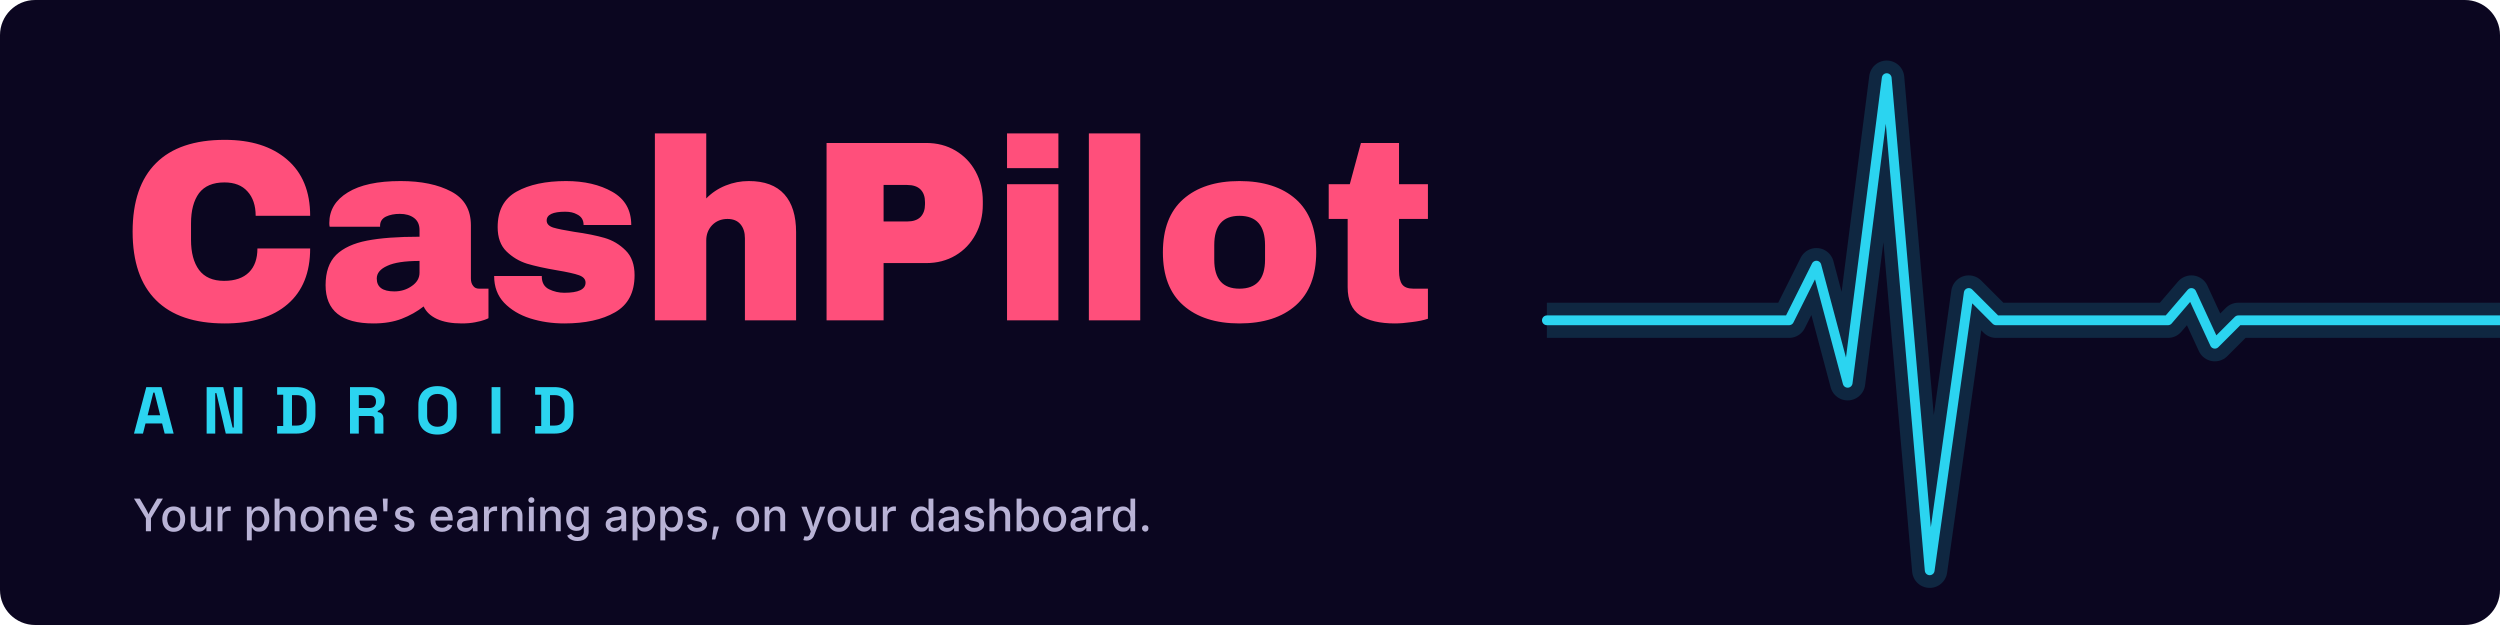
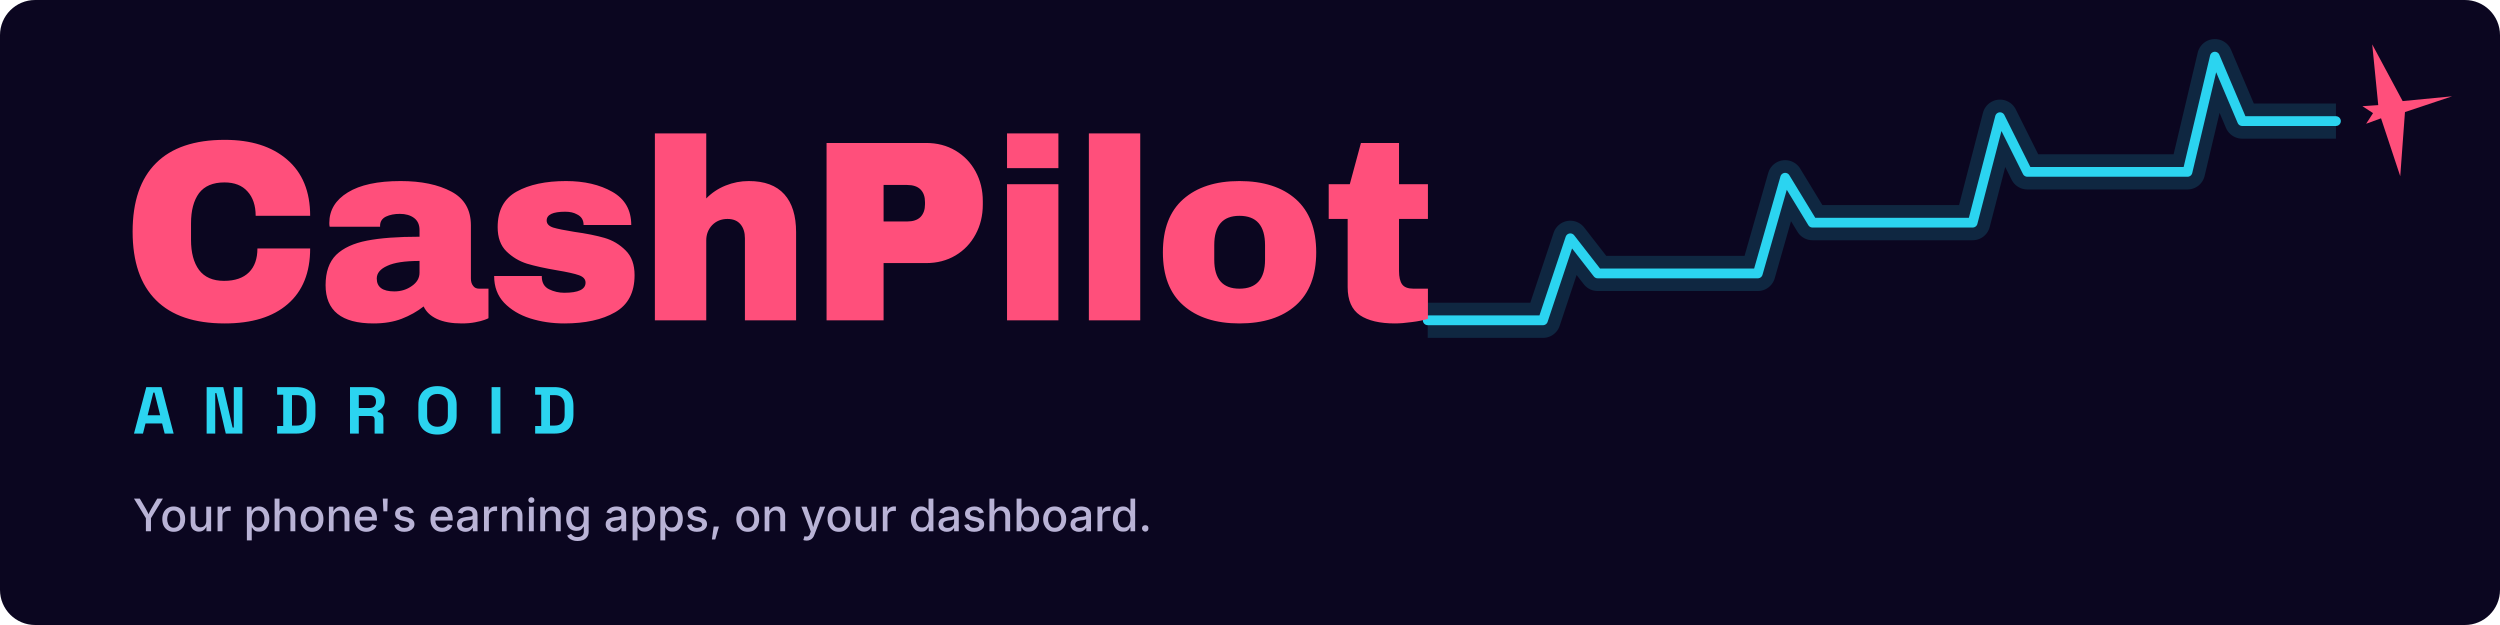
<svg xmlns="http://www.w3.org/2000/svg" viewBox="0 0 1280 320" width="1280" height="320" role="img" aria-label="CashPilot Android">
  <defs>
    <clipPath id="c">
      <rect width="1280" height="320" rx="18" />
    </clipPath>
  </defs>
  <g clip-path="url(#c)">
    <rect width="1280" height="320" fill="#0B0620" />
-     <path d="M792 164H900L916 164L930 136L946 196L966 40L988 292L1008 150L1022 164H1110L1122 150L1134 176L1146 164H1300" stroke="#2BD4F0" stroke-width="18" stroke-opacity=".16" fill="none" stroke-linejoin="round" />
-     <path d="M792 164H900L916 164L930 136L946 196L966 40L988 292L1008 150L1022 164H1110L1122 150L1134 176L1146 164H1300" stroke="#2BD4F0" stroke-width="5" fill="none" stroke-linejoin="round" stroke-linecap="round" />
+     <path d="M731 164L790 164L804 122L818 140L900 140L914 91L928 114L1010 114L1024 60L1038 88L1120 88L1134 29L1148 62L1196 62" stroke="#2BD4F0" stroke-width="18" stroke-opacity=".16" fill="none" stroke-linejoin="round" />
+     <path d="M731 164L790 164L804 122L818 140L900 140L914 91L928 114L1010 114L1024 60L1038 88L1120 88L1134 29L1148 62L1196 62" stroke="#2BD4F0" stroke-width="5" fill="none" stroke-linejoin="round" stroke-linecap="round" />
+     <path d="M0-28L2.5-6L30 2L3 5L4 12L0 8L-4 12L-3 5L-30 2L-2.5-6Z" transform="translate(1224 56) rotate(78) scale(1.15)" fill="#FF4F7B" />
    <path fill="#FF4F7B" d="M158.8 110.5h-27.9q0-7.9-4.2-12.5q-4.1-4.6-11.8-4.6q-8.8 0-13 5.5q-4.1 5.6-4.1 15.5v8.4q0 9.8 4.1 15.4q4.2 5.6 12.8 5.6q8.4 0 12.8-4.4q4.3-4.3 4.3-12.2h27q0 18.6-11.5 28.5q-11.4 9.9-32.2 9.9q-23.3 0-35.2-11.9q-12-11.9-12-35.1q0-23.2 12-35.1q11.9-11.9 35.2-11.9q20.2 0 31.9 10.1q11.8 10.1 11.8 28.8zm82.3 4.9v27.2q0 2.3 1.1 3.7q1 1.5 3.1 1.5h4.8v15.1q-.4.3-2.1.9q-1.6.6-4.7 1.2q-3 .6-6.9.6q-7.7 0-12.7-2.3q-4.9-2.3-6.8-6.4q-5 3.9-11.2 6.3q-6.2 2.4-14.5 2.4q-24.5 0-24.5-19.6q0-10.1 5.4-15.5q5.5-5.3 15.8-7.3q10.3-2 26.9-2v-3.4q0-4.1-2.8-6.2q-2.8-2.1-7.3-2.1q-4.1 0-7.1 1.4q-3 1.5-3 4.7v.5h-25.8q-.2-.7-.2-1.9q0-9.9 9.5-15.7q9.4-5.8 27-5.8q15.9 0 26 5.4q10 5.3 10 17.3zm-48.2 27.2q0 6.6 9 6.6q5.1 0 9-2.8q3.9-2.7 3.9-6.8v-6q-11.2 0-16.5 2.5q-5.4 2.4-5.4 6.5zm130.3-27.4h-24.4q0-3.9-3.5-5.5q-2.3-1.3-5.9-1.3q-9.5 0-9.5 4.5q0 2.5 3.3 3.6q3.3 1 10.8 2.2q9.3 1.3 15.5 3.1q6.2 1.8 10.8 6.4q4.6 4.5 4.6 12.7q0 13.3-10 19q-9.9 5.7-26 5.7q-9.3 0-17.5-2.6q-8.1-2.6-13.3-8q-5.1-5.4-5.1-13.7h24.4v.5q.1 4.5 3.7 6.3q3.7 1.8 7.8 1.8q10.9 0 10.9-5.2q0-2.6-3.4-3.8q-3.4-1.2-11.2-2.5q-9.4-1.6-15.4-3.4q-6-1.9-10.5-6.3q-4.5-4.4-4.5-12.4q0-12.8 9.7-18.2q9.7-5.4 25.3-5.4q14 0 23.7 5.5q9.7 5.5 9.7 17zm60.2-22.5q12.1 0 18.2 6.8q6 6.7 6 19.4v45.1h-26.2v-42q0-4.5-2.3-7.2q-2.3-2.7-6.6-2.7q-4.8 0-7.9 3.2q-3 3.2-3 7.8v40.9h-26.3v-95.7h26.3v33.3q4.2-4.3 9.9-6.6q5.7-2.3 11.9-2.3zm119.8 10.3v1.7q0 8.5-3.7 15.3q-3.7 6.9-10.3 10.8q-6.6 3.9-15 3.9h-21.8v29.3h-29.2v-90.8h51q8.4 0 15 3.9q6.6 3.9 10.3 10.7q3.7 6.8 3.7 15.2zm-50.8 10.4h12q4.6 0 6.9-2.3q2.3-2.4 2.3-6.5v-1.1q0-4.2-2.3-6.5q-2.3-2.3-6.9-2.3h-12zm63.2-27.3v-17.8h26.3v17.8zm0 77.9v-69.7h26.3v69.7zm41.9 0v-95.7h26.3v95.7zm116.4-34.8q0 17.8-10.4 27.1q-10.5 9.3-28.9 9.3q-18.3 0-28.8-9.3q-10.4-9.2-10.4-27.1q0-18 10.4-27.2q10.5-9.3 28.8-9.3q18.4 0 28.9 9.3q10.4 9.3 10.4 27.2zm-52.2-3.7v7.5q0 14.8 12.9 14.8q13.1 0 13.1-14.8v-7.5q0-15-13.1-15q-12.9 0-12.9 15zm109.4-31.2v17.8h-14.8v26.6q0 4.7 1.6 6.9q1.6 2.2 5.8 2.2h7.4v15.4q-3.2 1.1-8.2 1.7q-5 .7-8.7.7q-11.6 0-17.9-4.2q-6.3-4.3-6.3-14.4v-34.9h-9.7v-17.8h10.8l5.7-21.1h19.5v21.1z" />
    <path fill="#2BD4F0" d="M68.6 222l6.3-23.8h7.8l6.2 23.8h-4.6l-1.3-5.2h-8.5l-1.3 5.2zm7-9.4h6.4l-2.9-11.6h-.6zm30.2 9.4v-23.8h8.5l4.8 20.7h.6v-20.7h4.4v23.8h-8.5l-4.8-20.7h-.6v20.7zm36.1 0v-3.9h3.1v-16h-3.1v-3.9h9.8q4.8 0 7.3 2.4q2.5 2.5 2.5 7.3v4.4q0 4.8-2.5 7.3q-2.5 2.4-7.3 2.4zm7.6-4.1h2.3q2.7 0 3.9-1.4q1.3-1.4 1.3-4v-4.8q0-2.6-1.3-4q-1.2-1.4-3.9-1.4h-2.3zm29.7 4.1v-23.8h10.4q2.2 0 3.9.8q1.6.8 2.6 2.2q.9 1.4.9 3.4v.4q0 2.1-1 3.4q-1.1 1.4-2.6 2v.6q1.4.1 2.1.9q.8.9.8 2.3v7.8h-4.5v-7.1q0-.9-.4-1.4q-.4-.5-1.4-.5h-6.3v9zm4.5-13.1h5.4q1.6 0 2.5-.8q.9-.9.9-2.3v-.4q0-1.4-.9-2.3q-.9-.8-2.5-.8h-5.4zm40.3 13.6q-4.5 0-7.2-2.5q-2.6-2.5-2.6-7v-5.8q0-4.5 2.6-7q2.7-2.5 7.2-2.5q4.4 0 7.1 2.5q2.7 2.5 2.7 7v5.8q0 4.5-2.7 7q-2.7 2.5-7.1 2.5zm0-4q2.5 0 3.9-1.5q1.4-1.5 1.4-3.9v-6q0-2.4-1.4-3.9q-1.4-1.5-3.9-1.5q-2.5 0-3.9 1.5q-1.4 1.5-1.4 3.9v6q0 2.4 1.4 3.9q1.4 1.5 3.9 1.5zm27.7 3.5v-23.8h4.5v23.8zm22.3 0v-3.9h3.1v-16h-3.1v-3.9h9.8q4.8 0 7.3 2.4q2.5 2.5 2.5 7.3v4.4q0 4.8-2.5 7.3q-2.5 2.4-7.3 2.4zm7.6-4.1h2.3q2.7 0 3.9-1.4q1.3-1.4 1.3-4v-4.8q0-2.6-1.3-4q-1.2-1.4-3.9-1.4h-2.3z" />
    <path fill="#B9B3D6" d="M74.7 272v-6.7l-6.1-10h3l3.1 5.3q.5.9.9 1.7q.4.8.9 2h-.9q.5-1.2.9-2q.4-.9.9-1.7l3.1-5.3h2.9l-6.1 10v6.7zm14.2.3q-1.7 0-3-.8q-1.4-.9-2.1-2.3q-.7-1.5-.7-3.4q0-2 .7-3.4q.7-1.5 2.1-2.3q1.3-.8 3-.8q1.8 0 3.1.8q1.4.8 2.1 2.3q.7 1.4.7 3.4q0 1.9-.7 3.4q-.7 1.4-2.1 2.3q-1.3.8-3.1.8zm0-2.1q1.2 0 1.9-.6q.8-.6 1.1-1.6q.4-1 .4-2.2q0-1.2-.4-2.2q-.3-1-1.1-1.6q-.7-.6-1.9-.6q-1.1 0-1.8.6q-.8.6-1.1 1.6q-.4 1-.4 2.2q0 1.2.4 2.2q.3 1 1.1 1.6q.7.6 1.8.6zm12.9 2q-1.2 0-2.2-.6q-1-.5-1.5-1.6q-.5-1-.5-2.6v-8h2.4v7.7q0 1.4.7 2.1q.8.8 2 .8q.8 0 1.5-.4q.6-.3 1-1q.4-.7.4-1.7v-7.5h2.5v12.6h-2.4v-3.1h.2q-.5 1.7-1.6 2.5q-1 .8-2.5.8zm9.6-.2v-12.6h2.4v2.1h.1q.4-1.1 1.2-1.6q.9-.6 2-.6q.2 0 .5 0q.3 0 .5 0v2.4q-.1-.1-.5-.1q-.4 0-.8 0q-.8 0-1.5.3q-.7.4-1.1 1q-.3.6-.3 1.5v7.6zm15 4.7v-17.3h2.4v2.1h.2q.3-.4.6-.9q.4-.5 1.2-.9q.7-.4 1.8-.4q1.6 0 2.7.8q1.2.7 1.9 2.2q.7 1.4.7 3.5q0 2-.7 3.4q-.7 1.5-1.8 2.3q-1.2.7-2.7.7q-1.2 0-1.9-.3q-.7-.4-1.1-.9q-.4-.6-.7-1h-.1v6.7zm5.7-6.6q1.1 0 1.8-.5q.7-.6 1.1-1.6q.4-1 .4-2.3q0-1.2-.4-2.2q-.4-1-1.1-1.5q-.7-.6-1.8-.6q-1.1 0-1.8.5q-.7.6-1.1 1.6q-.3.9-.3 2.2q0 1.3.3 2.3q.4 1 1.1 1.6q.8.5 1.8.5zm11-5.5v7.4h-2.5v-16.7h2.5v7.2h-.3q.5-1.7 1.6-2.4q1-.8 2.5-.8q1.3 0 2.2.5q1 .6 1.5 1.6q.6 1.1.6 2.6v8h-2.5v-7.7q0-1.3-.7-2.1q-.7-.8-2-.8q-.8 0-1.5.4q-.6.4-1 1.1q-.4.7-.4 1.7zm16.7 7.7q-1.8 0-3.1-.8q-1.3-.9-2.1-2.3q-.7-1.5-.7-3.4q0-2 .7-3.4q.8-1.5 2.1-2.3q1.3-.8 3.1-.8q1.7 0 3.1.8q1.3.8 2 2.3q.7 1.4.7 3.4q0 1.9-.7 3.4q-.7 1.4-2 2.3q-1.4.8-3.1.8zm0-2.1q1.1 0 1.8-.6q.8-.6 1.2-1.6q.3-1 .3-2.2q0-1.2-.3-2.2q-.4-1-1.2-1.6q-.7-.6-1.8-.6q-1.2 0-1.9.6q-.8.6-1.1 1.6q-.4 1-.4 2.2q0 1.2.4 2.2q.3 1 1.1 1.6q.7.6 1.9.6zm11-5.6v7.4h-2.4v-12.6h2.3v3.1h-.2q.5-1.7 1.6-2.4q1-.8 2.5-.8q1.3 0 2.2.5q1 .6 1.5 1.6q.6 1.1.6 2.6v8h-2.5v-7.7q0-1.3-.7-2.1q-.7-.8-1.9-.8q-.9 0-1.5.4q-.7.4-1.1 1.1q-.4.7-.4 1.7zm16.8 7.7q-1.8 0-3.2-.8q-1.3-.8-2.1-2.3q-.7-1.4-.7-3.4q0-1.9.7-3.4q.7-1.5 2-2.3q1.4-.8 3.1-.8q1.1 0 2.1.3q1 .4 1.8 1.1q.8.8 1.2 2q.5 1.2.5 2.9v.9h-10v-1.9h8.7l-1.1.6q0-1.1-.4-2q-.3-.9-1-1.4q-.7-.5-1.8-.5q-1 0-1.8.5q-.7.5-1.1 1.4q-.4.8-.4 1.8v1.2q0 1.3.4 2.2q.5.9 1.3 1.4q.8.4 1.8.4q.7 0 1.3-.2q.6-.2 1-.6q.4-.4.6-1l2.3.6q-.3 1-1 1.7q-.7.7-1.8 1.1q-1 .5-2.4.5zm8.7-10.5l-.3-6.5h2.5l-.2 6.5zm10.7 10.5q-1.4 0-2.4-.4q-1.1-.4-1.8-1.2q-.7-.8-.9-1.9l2.3-.5q.3 1 1 1.5q.7.5 1.8.5q1.2 0 1.9-.5q.7-.5.7-1.2q0-.6-.4-1q-.5-.4-1.4-.6l-2.1-.5q-1.7-.4-2.6-1.3q-.8-.8-.8-2.2q0-1.1.6-1.9q.6-.9 1.7-1.3q1.1-.5 2.5-.5q1.4 0 2.4.4q.9.4 1.5 1.1q.6.7.9 1.6l-2.2.5q-.3-.7-.8-1.2q-.6-.5-1.7-.5q-1.1 0-1.8.5q-.6.5-.6 1.2q0 .6.4 1q.5.4 1.5.6l2 .5q1.8.4 2.6 1.2q.9.8.9 2.2q0 1.1-.7 2q-.7.9-1.8 1.4q-1.2.5-2.7.5zm19.4 0q-1.9 0-3.2-.8q-1.3-.8-2.1-2.3q-.7-1.4-.7-3.4q0-1.9.7-3.4q.7-1.5 2-2.3q1.3-.8 3.1-.8q1.1 0 2.1.3q1 .4 1.8 1.1q.8.8 1.2 2q.5 1.2.5 2.9v.9h-10v-1.9h8.7l-1.1.6q0-1.1-.4-2q-.3-.9-1-1.4q-.8-.5-1.8-.5q-1 0-1.8.5q-.7.5-1.1 1.4q-.4.8-.4 1.8v1.2q0 1.3.4 2.2q.5.9 1.3 1.4q.8.4 1.8.4q.7 0 1.3-.2q.5-.2 1-.6q.4-.4.6-1l2.3.6q-.3 1-1 1.7q-.7.7-1.8 1.1q-1 .5-2.4.5zm11.8 0q-1.2 0-2.1-.5q-1-.4-1.5-1.3q-.6-.8-.6-2.1q0-1 .4-1.7q.4-.7 1.1-1.1q.7-.4 1.6-.6q.8-.2 1.7-.3q1.1-.1 1.8-.2q.7-.1 1.1-.3q.3-.2.3-.6v-.1q0-.7-.3-1.2q-.2-.5-.8-.7q-.5-.3-1.3-.3q-.8 0-1.4.3q-.6.2-1 .6q-.3.4-.5.8l-2.3-.6q.4-1.1 1.2-1.8q.8-.7 1.8-1q1-.3 2.2-.3q.7 0 1.6.2q.8.1 1.6.6q.7.5 1.2 1.3q.5.9.5 2.3v8.3h-2.4v-1.7h-.2q-.2.5-.7.9q-.5.5-1.2.8q-.7.3-1.8.3zm.6-2q1 0 1.7-.4q.7-.4 1.1-1q.4-.7.4-1.4v-1.6q-.1.1-.5.2q-.4.1-.9.2q-.4.1-.9.1q-.4.1-.7.1q-.7.1-1.3.3q-.6.2-.9.6q-.4.4-.4 1.1q0 .6.3 1q.3.4.9.6q.5.2 1.2.2zm9 1.7v-12.6h2.4v2.1h.1q.4-1.1 1.2-1.6q.9-.6 2-.6q.2 0 .5 0q.3 0 .5 0v2.4q-.1-.1-.5-.1q-.4 0-.8 0q-.8 0-1.5.3q-.7.4-1.1 1q-.3.6-.3 1.5v7.6zm11.6-7.4v7.4h-2.4v-12.6h2.3l.1 3.1h-.3q.5-1.7 1.6-2.4q1-.8 2.5-.8q1.3 0 2.3.5q.9.6 1.4 1.6q.6 1.1.6 2.6v8h-2.5v-7.7q0-1.3-.7-2.1q-.7-.8-1.9-.8q-.9 0-1.5.4q-.7.4-1.1 1.1q-.4.7-.4 1.7zm11.4 7.4v-12.6h2.5v12.6zm1.3-14.5q-.7 0-1.1-.4q-.5-.4-.5-1q0-.7.5-1.1q.4-.4 1.1-.4q.6 0 1.1.4q.4.4.4 1.1q0 .6-.4 1q-.5.4-1.1.4zm7 7.1v7.4h-2.5v-12.6h2.4v3.1h-.3q.6-1.7 1.6-2.4q1.1-.8 2.5-.8q1.3 0 2.3.5q.9.6 1.5 1.6q.5 1.1.5 2.6v8h-2.5v-7.7q0-1.3-.7-2.1q-.7-.8-1.9-.8q-.8 0-1.5.4q-.7.4-1 1.1q-.4.7-.4 1.7zm16.6 12.4q-1.5 0-2.5-.4q-1.1-.4-1.8-1q-.7-.6-1-1.4l2-.9q.3.3.6.7q.4.4 1 .7q.7.3 1.7.3q1.4 0 2.3-.7q.9-.7.9-2.1v-2.5h-.2q-.2.4-.6.9q-.4.5-1.1.9q-.8.3-1.9.3q-1.5 0-2.7-.7q-1.2-.7-1.8-2.1q-.7-1.3-.7-3.3q0-2 .7-3.5q.6-1.4 1.8-2.1q1.2-.8 2.7-.8q1.2 0 1.9.4q.7.4 1.1.9q.5.5.7.9h.1v-2.1h2.5v12.8q0 1.6-.8 2.7q-.7 1-2 1.6q-1.3.5-2.9.5zm0-7.2q1 0 1.8-.5q.7-.5 1.1-1.4q.3-1 .3-2.3q0-1.2-.3-2.2q-.4-.9-1.1-1.5q-.8-.5-1.8-.5q-1.1 0-1.8.6q-.8.5-1.1 1.5q-.4.9-.4 2.1q0 1.3.4 2.2q.3.9 1.1 1.4q.7.6 1.8.6zm18.6 2.5q-1.2 0-2.1-.5q-1-.4-1.5-1.3q-.6-.8-.6-2.1q0-1 .4-1.7q.4-.7 1.1-1.1q.7-.4 1.6-.6q.8-.2 1.7-.3q1.1-.1 1.8-.2q.7-.1 1.1-.3q.3-.2.3-.6v-.1q0-.7-.3-1.2q-.2-.5-.8-.7q-.5-.3-1.3-.3q-.8 0-1.4.3q-.6.2-1 .6q-.3.4-.5.8l-2.3-.6q.4-1.1 1.2-1.8q.8-.7 1.8-1q1-.3 2.1-.3q.8 0 1.7.2q.8.1 1.6.6q.7.5 1.2 1.3q.5.9.5 2.3v8.3h-2.4v-1.7h-.2q-.2.5-.7.9q-.5.5-1.2.8q-.7.3-1.8.3zm.6-2q1 0 1.7-.4q.7-.4 1.1-1q.4-.7.4-1.4v-1.6q-.1.1-.5.2q-.4.1-.9.2q-.4.1-.9.1q-.5.1-.7.1q-.7.1-1.3.3q-.6.2-.9.6q-.4.4-.4 1.1q0 .6.3 1q.3.4.9.6q.5.2 1.2.2zm9 6.4v-17.3h2.4v2.1h.2q.2-.4.6-.9q.4-.5 1.1-.9q.7-.4 1.9-.4q1.5 0 2.7.8q1.2.7 1.9 2.2q.7 1.4.7 3.5q0 2-.7 3.4q-.7 1.5-1.9 2.3q-1.2.7-2.7.7q-1.1 0-1.8-.3q-.8-.4-1.2-.9q-.4-.6-.6-1h-.1v6.7zm5.7-6.6q1 0 1.8-.5q.7-.6 1.1-1.6q.3-1 .3-2.3q0-1.2-.3-2.2q-.4-1-1.1-1.5q-.7-.6-1.8-.6q-1.1 0-1.8.5q-.7.6-1.1 1.6q-.4.9-.4 2.2q0 1.3.4 2.3q.4 1 1.1 1.6q.7.5 1.8.5zm8.5 6.6v-17.3h2.4v2.1h.2q.2-.4.6-.9q.4-.5 1.1-.9q.8-.4 1.9-.4q1.5 0 2.7.8q1.2.7 1.9 2.2q.7 1.4.7 3.5q0 2-.7 3.4q-.7 1.5-1.9 2.3q-1.1.7-2.7.7q-1.1 0-1.8-.3q-.7-.4-1.2-.9q-.4-.6-.6-1h-.1v6.7zm5.7-6.6q1.1 0 1.8-.5q.7-.6 1.1-1.6q.4-1 .4-2.3q0-1.2-.4-2.2q-.4-1-1.1-1.5q-.7-.6-1.8-.6q-1.1 0-1.8.5q-.7.6-1.1 1.6q-.4.9-.4 2.2q0 1.3.4 2.3q.4 1 1.1 1.6q.7.5 1.8.5zm13 2.2q-1.3 0-2.4-.4q-1.1-.4-1.7-1.2q-.7-.8-.9-1.9l2.3-.5q.2 1 1 1.5q.7.5 1.7.5q1.2 0 2-.5q.7-.5.7-1.2q0-.6-.5-1q-.4-.4-1.3-.6l-2.1-.5q-1.8-.4-2.6-1.3q-.9-.8-.9-2.2q0-1.1.6-1.9q.7-.9 1.8-1.3q1.1-.5 2.5-.5q1.3 0 2.3.4q1 .4 1.6 1.1q.6.7.8 1.6l-2.2.5q-.2-.7-.8-1.2q-.6-.5-1.7-.5q-1 0-1.7.5q-.7.5-.7 1.2q0 .6.5 1q.4.4 1.5.6l2 .5q1.7.4 2.6 1.2q.8.8.8 2.2q0 1.1-.7 2q-.6.9-1.8 1.4q-1.1.5-2.7.5zm7.7 3.9l.9-6.6h2.7l-1.9 6.6zm18.4-3.9q-1.8 0-3.1-.8q-1.3-.9-2.1-2.3q-.7-1.5-.7-3.4q0-2 .7-3.4q.8-1.5 2.1-2.3q1.3-.8 3.1-.8q1.7 0 3.1.8q1.3.8 2 2.3q.7 1.4.7 3.4q0 1.9-.7 3.4q-.7 1.4-2 2.3q-1.4.8-3.1.8zm0-2.1q1.1 0 1.9-.6q.7-.6 1.1-1.6q.3-1 .3-2.2q0-1.2-.3-2.2q-.4-1-1.1-1.6q-.8-.6-1.9-.6q-1.2 0-1.9.6q-.8.6-1.1 1.6q-.4 1-.4 2.2q0 1.2.4 2.2q.3 1 1.1 1.6q.7.6 1.9.6zm11-5.6v7.4h-2.4v-12.6h2.3l.1 3.1h-.3q.5-1.7 1.6-2.4q1-.8 2.5-.8q1.3 0 2.3.5q.9.6 1.4 1.6q.6 1.1.6 2.6v8h-2.5v-7.7q0-1.3-.7-2.1q-.7-.8-1.9-.8q-.9 0-1.5.4q-.7.4-1.1 1.1q-.4.7-.4 1.7zm17.4 11.9l.6-2l.3.1q.6.1 1.1.1q.5-.1.9-.5q.4-.4.6-1.2l.3-.9l-4.8-12.7h2.7l2.5 7.2q.4 1.2.6 2.3q.3 1.2.6 2.4h-.7q.3-1.2.6-2.4q.3-1.1.7-2.3l2.5-7.2h2.7l-5.5 14.3q-.3 1-.9 1.7q-.6.7-1.3 1q-.8.4-1.8.4q-.6 0-1-.1q-.5-.1-.7-.2zm18.2-4.2q-1.8 0-3.1-.8q-1.3-.9-2-2.3q-.7-1.5-.7-3.4q0-2 .7-3.4q.7-1.5 2-2.3q1.3-.8 3.1-.8q1.8 0 3.1.8q1.3.8 2.1 2.3q.7 1.4.7 3.4q0 1.9-.7 3.4q-.8 1.4-2.1 2.3q-1.3.8-3.1.8zm0-2.1q1.2 0 1.9-.6q.8-.6 1.1-1.6q.4-1 .4-2.2q0-1.2-.4-2.2q-.3-1-1.1-1.6q-.7-.6-1.9-.6q-1.1 0-1.9.6q-.7.6-1.1 1.6q-.3 1-.3 2.2q0 1.2.3 2.2q.4 1 1.1 1.6q.8.6 1.9.6zm12.9 2q-1.3 0-2.2-.6q-1-.5-1.5-1.6q-.6-1-.6-2.6v-8h2.5v7.7q0 1.4.7 2.1q.7.8 1.9.8q.9 0 1.5-.4q.7-.3 1.1-1q.4-.7.4-1.7v-7.5h2.4v12.6h-2.3v-3.1h.2q-.6 1.7-1.6 2.5q-1.1.8-2.5.8zm9.6-.2v-12.6h2.3v2.1h.2q.3-1.1 1.2-1.6q.9-.6 2-.6q.2 0 .5 0q.3 0 .5 0v2.4q-.1-.1-.5-.1q-.4 0-.8 0q-.8 0-1.5.3q-.7.4-1.1 1q-.4.6-.4 1.5v7.6zm19.7.2q-1.6 0-2.8-.7q-1.1-.8-1.8-2.3q-.7-1.4-.7-3.4q0-2.1.7-3.5q.7-1.5 1.9-2.2q1.1-.8 2.7-.8q1.1 0 1.8.4q.8.4 1.2.9q.4.5.6.9h.1v-6.2h2.5v16.7h-2.4v-2h-.2q-.2.4-.7 1q-.4.5-1.1.9q-.7.3-1.8.3zm.5-2.1q1 0 1.8-.5q.7-.6 1.1-1.6q.4-1 .4-2.3q0-1.3-.4-2.2q-.4-1-1.1-1.6q-.7-.5-1.8-.5q-1.1 0-1.8.6q-.7.5-1.1 1.5q-.4 1-.4 2.2q0 1.3.4 2.3q.4 1 1.1 1.6q.7.5 1.8.5zm12.5 2.2q-1.2 0-2.1-.5q-1-.4-1.6-1.3q-.5-.8-.5-2.1q0-1 .4-1.7q.4-.7 1.1-1.1q.7-.4 1.6-.6q.8-.2 1.7-.3q1.1-.1 1.8-.2q.7-.1 1-.3q.4-.2.4-.6v-.1q0-.7-.3-1.2q-.3-.5-.8-.7q-.5-.3-1.3-.3q-.9 0-1.4.3q-.6.2-1 .6q-.4.4-.5.8l-2.4-.6q.5-1.1 1.3-1.8q.8-.7 1.8-1q1-.3 2.1-.3q.8 0 1.6.2q.9.1 1.6.6q.8.5 1.3 1.3q.4.9.4 2.3v8.3h-2.4v-1.7h-.1q-.2.5-.7.9q-.5.5-1.2.8q-.8.3-1.8.3zm.6-2q1 0 1.7-.4q.7-.4 1.1-1q.4-.7.4-1.4v-1.6q-.2.1-.5.2q-.4.1-.9.2q-.5.1-.9.1q-.5.1-.8.1q-.7.1-1.2.3q-.6.2-1 .6q-.3.4-.3 1.1q0 .6.3 1q.3.4.8.6q.6.2 1.3.2zm13.5 2q-1.4 0-2.5-.4q-1-.4-1.7-1.2q-.7-.8-.9-1.9l2.3-.5q.3 1 1 1.5q.7.5 1.8.5q1.2 0 1.9-.5q.7-.5.7-1.2q0-.6-.4-1q-.5-.4-1.4-.6l-2.1-.5q-1.7-.4-2.6-1.3q-.8-.8-.8-2.2q0-1.1.6-1.9q.6-.9 1.7-1.3q1.1-.5 2.5-.5q1.4 0 2.3.4q1 .4 1.6 1.1q.6.7.9 1.6l-2.2.5q-.3-.7-.9-1.2q-.5-.5-1.7-.5q-1 0-1.7.5q-.6.5-.6 1.2q0 .6.4 1q.5.4 1.5.6l2 .5q1.8.4 2.6 1.2q.8.8.8 2.2q0 1.1-.6 2q-.7.9-1.8 1.4q-1.2.5-2.7.5zm10.3-7.7v7.4h-2.5v-16.7h2.5v7.2h-.3q.5-1.7 1.6-2.4q1-.8 2.5-.8q1.3 0 2.2.5q1 .6 1.5 1.6q.6 1.1.6 2.6v8h-2.5v-7.7q0-1.3-.7-2.1q-.7-.8-2-.8q-.8 0-1.5.4q-.6.4-1 1.1q-.4.7-.4 1.7zm17.6 7.6q-1.1 0-1.8-.3q-.8-.4-1.2-.9q-.4-.6-.6-1h-.2v2h-2.4v-16.7h2.5v6.2h.1q.2-.4.6-.9q.4-.5 1.1-.9q.7-.4 1.9-.4q1.5 0 2.7.8q1.2.7 1.9 2.2q.7 1.4.7 3.5q0 2-.7 3.4q-.7 1.5-1.9 2.3q-1.2.7-2.7.7zm-.5-2.1q1 0 1.8-.5q.7-.6 1.1-1.6q.3-1 .3-2.3q0-1.2-.3-2.2q-.4-1-1.1-1.5q-.7-.6-1.8-.6q-1.1 0-1.8.5q-.7.6-1.1 1.6q-.4.9-.4 2.2q0 1.3.4 2.3q.4 1 1.1 1.6q.7.5 1.8.5zm13.8 2.2q-1.8 0-3.1-.8q-1.3-.9-2-2.3q-.8-1.5-.8-3.4q0-2 .8-3.4q.7-1.5 2-2.3q1.3-.8 3.1-.8q1.8 0 3.1.8q1.3.8 2 2.3q.8 1.4.8 3.4q0 1.9-.8 3.4q-.7 1.4-2 2.3q-1.3.8-3.1.8zm0-2.1q1.1 0 1.9-.6q.7-.6 1.1-1.6q.4-1 .4-2.2q0-1.2-.4-2.2q-.4-1-1.1-1.6q-.8-.6-1.9-.6q-1.2 0-1.9.6q-.7.6-1.1 1.6q-.4 1-.4 2.2q0 1.2.4 2.2q.4 1 1.1 1.6q.7.6 1.9.6zm12.3 2.1q-1.2 0-2.1-.5q-1-.4-1.5-1.3q-.6-.8-.6-2.1q0-1 .4-1.7q.4-.7 1.1-1.1q.7-.4 1.6-.6q.8-.2 1.7-.3q1.1-.1 1.8-.2q.7-.1 1.1-.3q.3-.2.3-.6v-.1q0-.7-.3-1.2q-.3-.5-.8-.7q-.5-.3-1.3-.3q-.8 0-1.4.3q-.6.2-1 .6q-.3.4-.5.8l-2.4-.6q.5-1.1 1.3-1.8q.8-.7 1.8-1q1-.3 2.1-.3q.8 0 1.7.2q.8.1 1.6.6q.7.5 1.2 1.3q.5.9.5 2.3v8.3h-2.4v-1.7h-.2q-.2.5-.7.9q-.5.5-1.2.8q-.7.3-1.8.3zm.6-2q1 0 1.7-.4q.7-.4 1.1-1q.4-.7.4-1.4v-1.6q-.1.1-.5.2q-.4.1-.9.2q-.4.1-.9.1q-.5.1-.7.1q-.7.1-1.3.3q-.6.2-.9.6q-.4.4-.4 1.1q0 .6.3 1q.3.4.9.6q.5.2 1.2.2zm9 1.7v-12.6h2.4v2.1h.1q.4-1.1 1.2-1.6q.9-.6 2-.6q.2 0 .5 0q.3 0 .5 0v2.4q-.1-.1-.5-.1q-.4 0-.8 0q-.8 0-1.5.3q-.7.4-1.1 1q-.3.6-.3 1.5v7.6zm13.1.2q-1.5 0-2.7-.7q-1.2-.8-1.9-2.3q-.6-1.4-.6-3.4q0-2.1.6-3.5q.7-1.5 1.9-2.2q1.2-.8 2.7-.8q1.2 0 1.9.4q.7.4 1.1.9q.4.5.6.9h.2v-6.2h2.4v16.7h-2.4v-2h-.2q-.2.4-.6 1q-.4.5-1.1.9q-.7.3-1.9.3zm.6-2.1q1 0 1.7-.5q.8-.6 1.1-1.6q.4-1 .4-2.3q0-1.3-.4-2.2q-.3-1-1.1-1.6q-.7-.5-1.7-.5q-1.1 0-1.9.6q-.7.5-1.1 1.5q-.3 1-.3 2.2q0 1.3.4 2.3q.3 1 1.1 1.6q.7.5 1.8.5zm10.8 2.1q-.7 0-1.2-.5q-.5-.5-.5-1.2q0-.7.5-1.2q.5-.4 1.2-.4q.7 0 1.2.4q.4.5.4 1.2q0 .7-.4 1.2q-.5.5-1.2.5z" />
  </g>
</svg>
